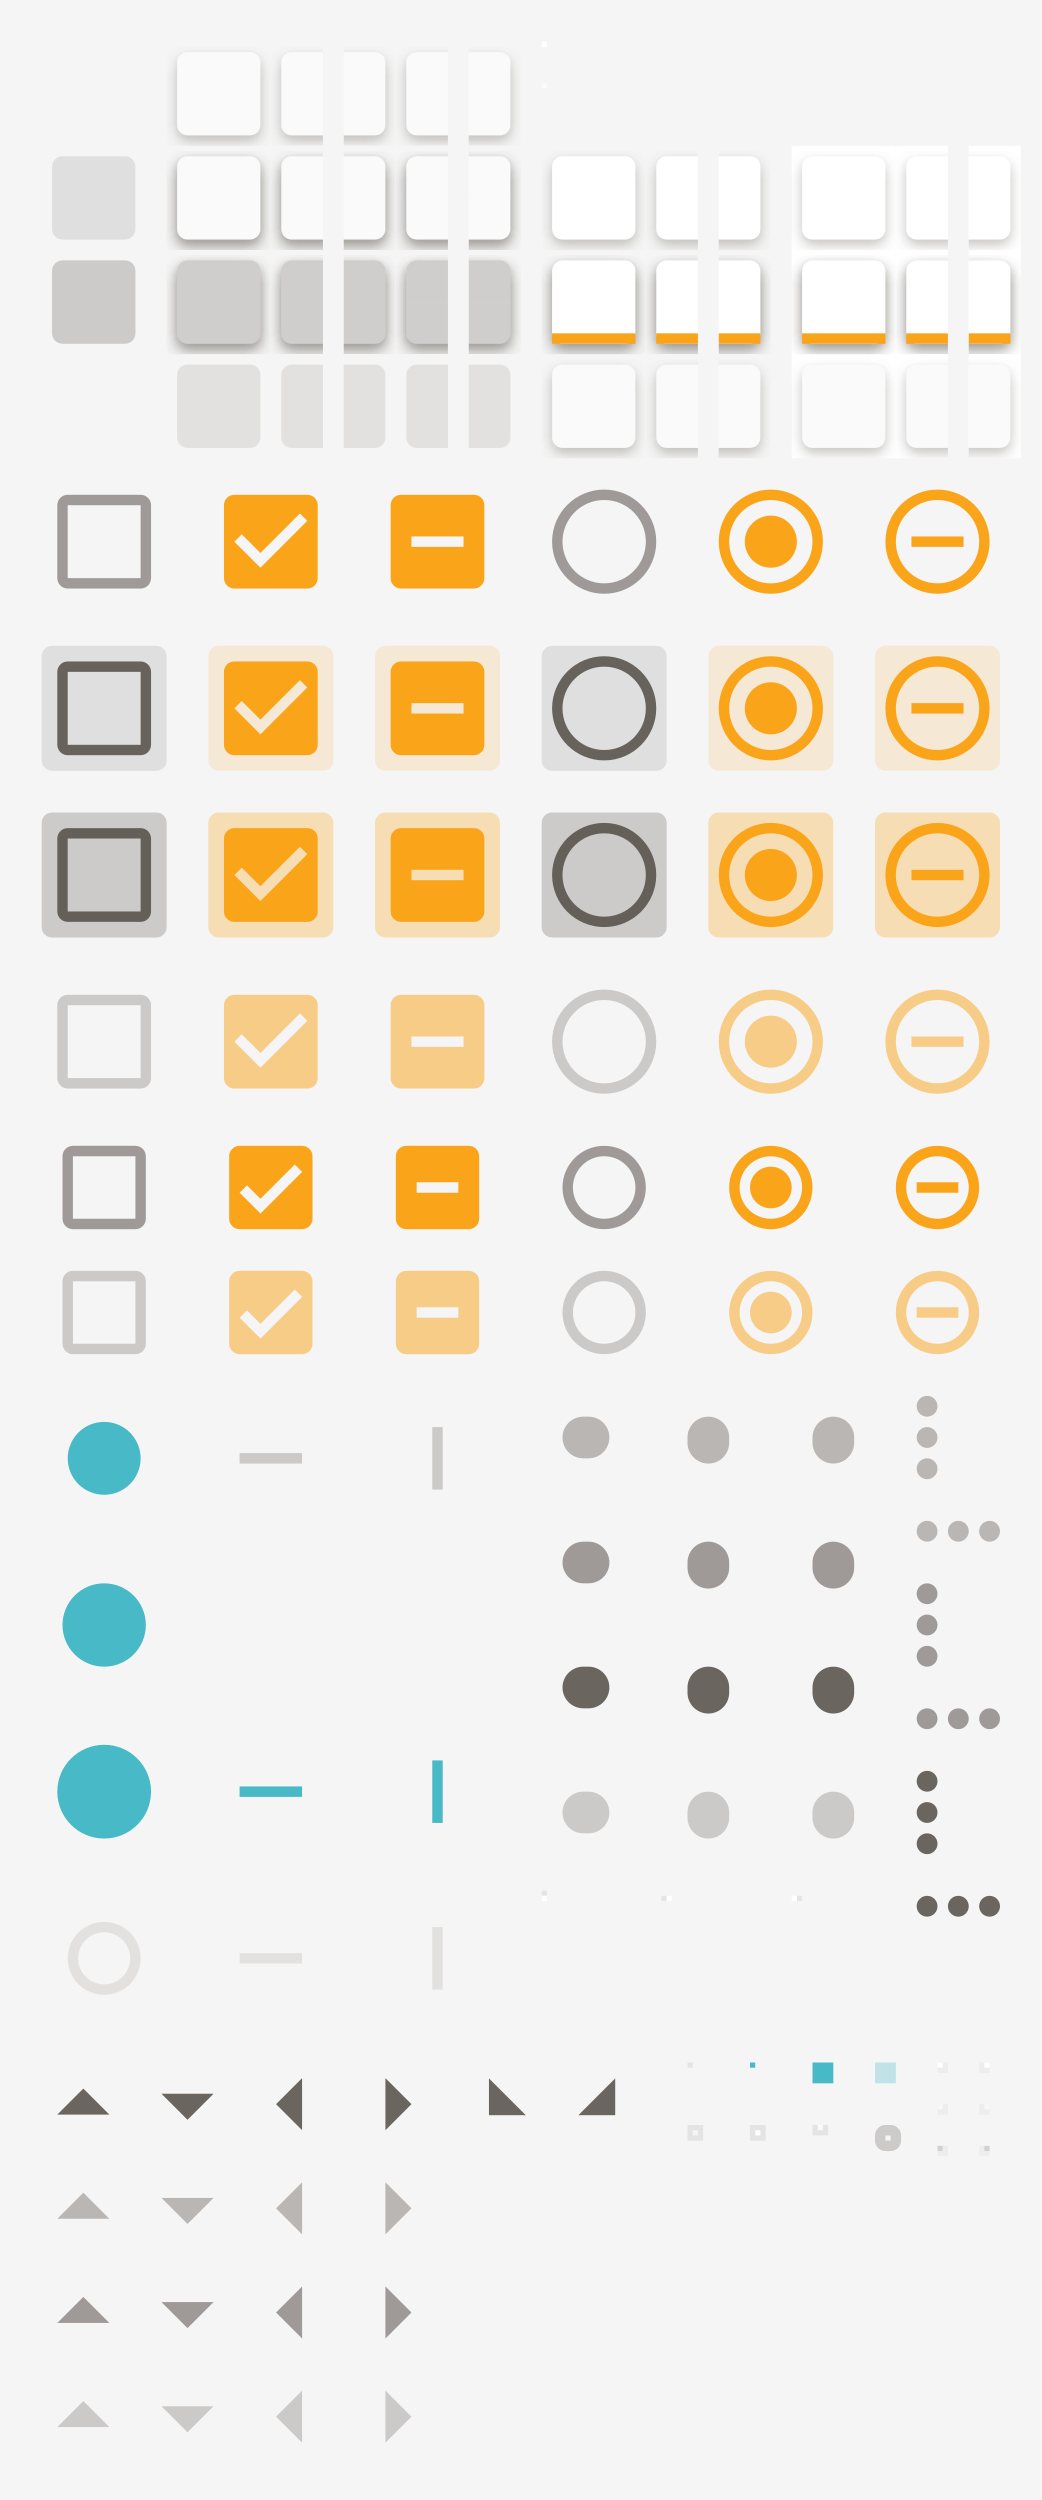
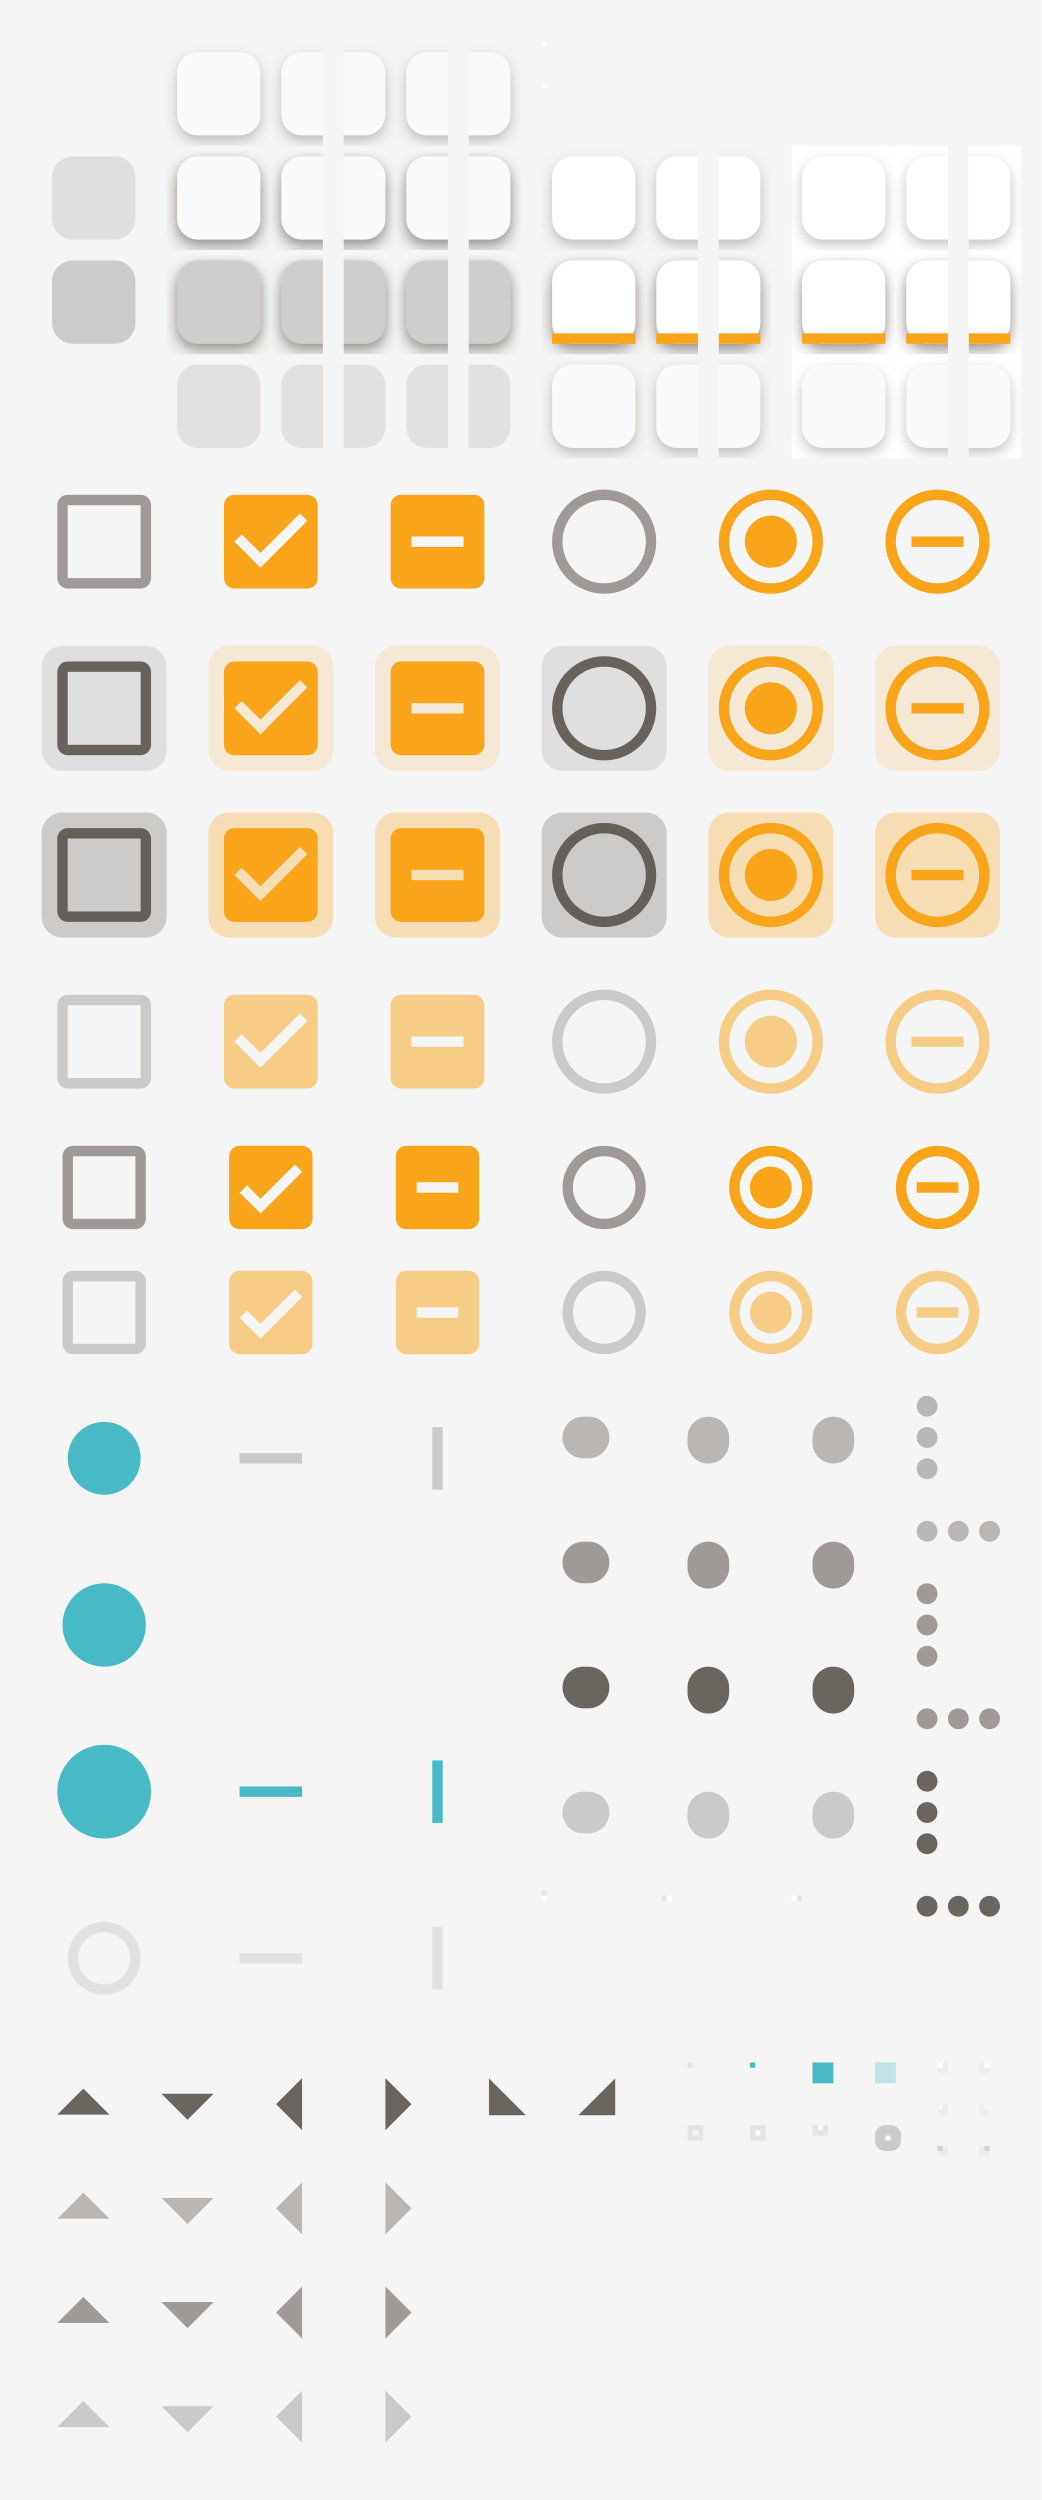
<svg xmlns="http://www.w3.org/2000/svg" xmlns:xlink="http://www.w3.org/1999/xlink" width="200" height="480" viewBox="0 0 200 480" version="1.1" id="svg571">
  <rect width="200" height="480" fill="url(#color-bg)" id="rect6" />
  <defs id="defs418">
    <filter id="1" color-interpolation-filters="sRGB" x="0" y="0" width="1" height="1">
      <feFlood flood-color="#574f4a" flood-opacity="0.12" result="flood" id="feFlood8" />
      <feComposite operator="in" in="flood" in2="SourceGraphic" result="composite1" id="feComposite10" />
      <feGaussianBlur stdDeviation="1.5" in="composite1" result="blur" id="feGaussianBlur12" />
      <feOffset dx="0" dy="1" result="offset" id="feOffset14" />
      <feComposite in="SourceGraphic" in2="offset" result="fbSourceGraphic" id="feComposite16" />
      <feFlood flood-color="#574f4a" flood-opacity="0.24" result="flood" id="feFlood18" />
      <feComposite operator="in" in="flood" in2="fbSourceGraphic" result="composite1" id="feComposite20" />
      <feGaussianBlur stdDeviation="1" in="composite1" result="blur" id="feGaussianBlur22" />
      <feOffset dx="0" dy="1" result="offset" id="feOffset24" />
      <feComposite in="fbSourceGraphic" in2="offset" result="composite2" id="feComposite26" />
    </filter>
    <linearGradient id="color-fg">
      <stop stop-color="#574f4a" stop-opacity="0.87" id="stop29" />
    </linearGradient>
    <linearGradient id="color-fg-insensitive">
      <stop stop-color="#574f4a" stop-opacity="0.38" id="stop32" />
    </linearGradient>
    <linearGradient id="color-fg-secondary">
      <stop stop-color="#574f4a" stop-opacity="0.54" id="stop35" />
    </linearGradient>
    <linearGradient id="color-fg-secondary-insensitive">
      <stop stop-color="#574f4a" stop-opacity="0.26" id="stop38" />
    </linearGradient>
    <linearGradient id="color-trough-insensitive">
      <stop stop-color="#574f4a" stop-opacity="0.12" id="stop41" />
    </linearGradient>
    <linearGradient id="color-primary">
      <stop stop-color="#48b9c7" id="stop44" />
    </linearGradient>
    <linearGradient id="color-accent">
      <stop stop-color="#faa41a" id="stop47" />
    </linearGradient>
    <linearGradient id="color-accent-insensitive">
      <stop stop-color="#faa41a" stop-opacity="0.5" id="stop50" />
    </linearGradient>
    <linearGradient id="color-bg">
      <stop stop-color="#F5F5F5" id="stop53" />
    </linearGradient>
    <linearGradient id="color-bg-lighter">
      <stop stop-color="#FAFAFA" id="stop56" />
    </linearGradient>
    <linearGradient id="color-base">
      <stop stop-color="#FFFFFF" id="stop59" />
    </linearGradient>
    <linearGradient id="color-base-alt">
      <stop stop-color="#FAFAFA" id="stop62" />
    </linearGradient>
    <linearGradient id="color-border">
      <stop stop-color="#574f4a" stop-opacity="0.1" id="stop65" />
    </linearGradient>
    <rect id="1x1" width="1" height="1" />
    <rect id="2x2" width="2" height="2" />
    <rect id="4x4" width="4" height="4" />
    <rect id="16x16" width="16" height="16" opacity="0" />
    <rect id="17x17" width="17" height="17" opacity="0" />
    <rect id="24x24" width="24" height="24" opacity="0" />
    <clipPath id="left">
      <rect width="10" height="20" id="rect74" />
    </clipPath>
    <clipPath id="right">
      <rect width="10" height="20" x="10" id="rect77" />
    </clipPath>
    <clipPath id="left-top">
      <rect width="10" height="10" id="rect80" />
    </clipPath>
    <clipPath id="left-bottom">
      <rect width="10" height="10" y="10" id="rect83" />
    </clipPath>
    <clipPath id="right-top">
      <rect width="10" height="10" x="10" id="rect86" />
    </clipPath>
    <clipPath id="right-bottom">
      <rect width="10" height="10" x="10" y="10" id="rect89" />
    </clipPath>
    <g id="base-box">
      <rect width="20" height="20" opacity="0" id="rect92" />
-       <rect x="2" y="2" width="16" height="16" rx="2" ry="2" id="rect94" />
+       <rect x="2" y="2" width="16" height="16" rx="4" ry="4" id="rect94" />
    </g>
    <use xlink:href="#base-box" id="base-flat-button" fill="url(#color-fg)" opacity="0" />
    <use xlink:href="#base-box" id="base-flat-button-hover" fill="url(#color-fg)" opacity="0.15" />
    <use xlink:href="#base-box" id="base-flat-button-active" fill="url(#color-fg)" opacity="0.3" />
    <use xlink:href="#base-box" id="base-flat-button-insensitive" fill="url(#color-fg)" opacity="0" />
    <use xlink:href="#base-box" id="base-button" fill="url(#color-bg-lighter)" filter="url(#1)" />
    <use xlink:href="#base-button" id="base-button-hover" filter="url(#1)" />
    <g id="base-button-active">
      <use xlink:href="#base-button-hover" id="use103" />
      <use xlink:href="#base-flat-button-active" id="use105" />
    </g>
    <use xlink:href="#base-box" id="base-button-insensitive" fill="url(#color-trough-insensitive)" />
    <use xlink:href="#1x1" id="base-entry-background" fill="url(#color-base)" />
    <use xlink:href="#1x1" id="base-entry-background-insensitive" fill="url(#color-base-alt)" />
    <use xlink:href="#base-box" id="base-entry-box" fill="url(#color-base)" filter="url(#1)" />
    <use xlink:href="#base-entry-box" id="base-entry-box-active" filter="url(#1)" />
    <use xlink:href="#base-box" id="base-entry-box-insensitive" fill="url(#color-base-alt)" filter="url(#1)" />
    <rect id="background-fill" width="20" height="20" />
    <g id="base-entry">
      <use xlink:href="#background-fill" id="use115" />
      <use xlink:href="#base-entry-box" id="use117" />
    </g>
    <g id="base-entry-active">
      <use xlink:href="#background-fill" id="use120" />
      <use xlink:href="#base-entry-box-active" id="use122" />
    </g>
    <g id="base-entry-insensitive">
      <use xlink:href="#background-fill" id="use125" />
      <use xlink:href="#base-entry-box-insensitive" id="use127" />
    </g>
    <use clip-path="url(#left)" xlink:href="#base-button" id="base-combo-rtl-button" />
    <use clip-path="url(#left)" xlink:href="#base-button-hover" id="base-combo-rtl-button-hover" />
    <use clip-path="url(#left)" xlink:href="#base-button-active" id="base-combo-rtl-button-active" />
    <use clip-path="url(#left)" xlink:href="#base-button-insensitive" id="base-combo-rtl-button-insensitive" />
    <use clip-path="url(#right)" xlink:href="#base-button" id="base-combo-ltr-button" />
    <use clip-path="url(#right)" xlink:href="#base-button-hover" id="base-combo-ltr-button-hover" />
    <use clip-path="url(#right)" xlink:href="#base-button-active" id="base-combo-ltr-button-active" />
    <use clip-path="url(#right)" xlink:href="#base-button-insensitive" id="base-combo-ltr-button-insensitive" />
    <use clip-path="url(#left-top)" xlink:href="#base-button" id="base-spin-rtl-up" />
    <use clip-path="url(#left-top)" xlink:href="#base-button-hover" id="base-spin-rtl-up-hover" />
    <use clip-path="url(#left-top)" xlink:href="#base-button-active" id="base-spin-rtl-up-active" />
    <use clip-path="url(#left-top)" xlink:href="#base-button-insensitive" id="base-spin-rtl-up-insensitive" />
    <use clip-path="url(#left-bottom)" xlink:href="#base-button" id="base-spin-rtl-down" />
    <use clip-path="url(#left-bottom)" xlink:href="#base-button-hover" id="base-spin-rtl-down-hover" />
    <use clip-path="url(#left-bottom)" xlink:href="#base-button-active" id="base-spin-rtl-down-active" />
    <use clip-path="url(#left-bottom)" xlink:href="#base-button-insensitive" id="base-spin-rtl-down-insensitive" />
    <use clip-path="url(#right-top)" xlink:href="#base-button" id="base-spin-ltr-up" />
    <use clip-path="url(#right-top)" xlink:href="#base-button-hover" id="base-spin-ltr-up-hover" />
    <use clip-path="url(#right-top)" xlink:href="#base-button-active" id="base-spin-ltr-up-active" />
    <use clip-path="url(#right-top)" xlink:href="#base-button-insensitive" id="base-spin-ltr-up-insensitive" />
    <use clip-path="url(#right-bottom)" xlink:href="#base-button" id="base-spin-ltr-down" />
    <use clip-path="url(#right-bottom)" xlink:href="#base-button-hover" id="base-spin-ltr-down-hover" />
    <use clip-path="url(#right-bottom)" xlink:href="#base-button-active" id="base-spin-ltr-down-active" />
    <use clip-path="url(#right-bottom)" xlink:href="#base-button-insensitive" id="base-spin-ltr-down-insensitive" />
    <use clip-path="url(#left)" xlink:href="#base-entry" id="base-combo-ltr-entry" />
    <use clip-path="url(#left)" xlink:href="#base-entry-active" id="base-combo-ltr-entry-active" />
    <use clip-path="url(#left)" xlink:href="#base-entry-insensitive" id="base-combo-ltr-entry-insensitive" />
    <use clip-path="url(#right)" xlink:href="#base-entry" id="base-combo-rtl-entry" />
    <use clip-path="url(#right)" xlink:href="#base-entry-active" id="base-combo-rtl-entry-active" />
    <use clip-path="url(#right)" xlink:href="#base-entry-insensitive" id="base-combo-rtl-entry-insensitive" />
    <path id="checkbox-unchecked-path" d="M19 5v14H5V5h14m0-2H5c-1.1 0-2 .9-2 2v14c0 1.1.9 2 2 2h14c1.1 0 2-.9 2-2V5c0-1.1-.9-2-2-2z" />
    <path id="checkbox-checked-path" d="M19 3H5c-1.11 0-2 .9-2 2v14c0 1.1.89 2 2 2h14c1.11 0 2-.9 2-2V5c0-1.1-.89-2-2-2zm-9 14l-5-5 1.41-1.41L10 14.17l7.59-7.59L19 8l-9 9z" />
    <path id="checkbox-mixed-path" d="M19 3H5c-1.1 0-2 .9-2 2v14c0 1.1.9 2 2 2h14c1.1 0 2-.9 2-2V5c0-1.1-.9-2-2-2zm-2 10H7v-2h10v2z" />
    <path id="radio-unchecked-path" d="M12 2C6.48 2 2 6.48 2 12s4.48 10 10 10 10-4.48 10-10S17.52 2 12 2zm0 18c-4.42 0-8-3.58-8-8s3.58-8 8-8 8 3.58 8 8-3.58 8-8 8z" />
    <path id="radio-checked-path" d="M12 7c-2.76 0-5 2.24-5 5s2.24 5 5 5 5-2.24 5-5-2.24-5-5-5zm0-5C6.48 2 2 6.48 2 12s4.48 10 10 10 10-4.48 10-10S17.52 2 12 2zm0 18c-4.42 0-8-3.58-8-8s3.58-8 8-8 8 3.58 8 8-3.58 8-8 8z" />
    <path id="radio-mixed-path" d="m12 2c-5.52 0-10 4.48-10 10s4.48 10 10 10 10-4.48 10-10-4.48-10-10-10zm0 2c4.42 0 8 3.58 8 8s-3.58 8-8 8-8-3.58-8-8 3.58-8 8-8zm-5 7v2h10v-2h-10z" />
    <path id="menu-checkbox-unchecked-path" d="m2 0a2 2 0 0 0 -2 2v12a2 2 0 0 0 2 2h12a2 2 0 0 0 2 -2v-12a2 2 0 0 0 -2 -2h-12zm0 2h12v12h-12v-12z" />
    <path id="menu-checkbox-checked-path" d="m2 0a2 2 0 0 0 -2 2v12a2 2 0 0 0 2 2h12a2 2 0 0 0 2 -2v-12a2 2 0 0 0 -2 -2h-12zm10.6 3.59l1.41 1.41-8 8-4-4 1.41-1.41 2.59 2.59 6.59-6.59z" />
    <path id="menu-checkbox-mixed-path" d="m2 0a2 2 0 0 0 -2 2v12a2 2 0 0 0 2 2h12a2 2 0 0 0 2 -2v-12a2 2 0 0 0 -2 -2h-12zm2 7h8v2h-8v-2z" />
    <path id="menu-radio-unchecked-path" d="m8 0a8 8 0 0 0 -8 8 8 8 0 0 0 8 8 8 8 0 0 0 8 -8 8 8 0 0 0 -8 -8zm0 2a6 6 0 0 1 6 6 6 6 0 0 1 -6 6 6 6 0 0 1 -6 -6 6 6 0 0 1 6 -6z" />
    <path id="menu-radio-checked-path" d="m8 0a8 8 0 0 0 -8 8 8 8 0 0 0 8 8 8 8 0 0 0 8 -8 8 8 0 0 0 -8 -8zm0 2a6 6 0 0 1 6 6 6 6 0 0 1 -6 6 6 6 0 0 1 -6 -6 6 6 0 0 1 6 -6zm0 2a4 4 0 0 0 -4 4 4 4 0 0 0 4 4 4 4 0 0 0 4 -4 4 4 0 0 0 -4 -4z" />
    <path id="menu-radio-mixed-path" d="m8 0a8 8 0 0 0 -8 8 8 8 0 0 0 8 8 8 8 0 0 0 8 -8 8 8 0 0 0 -8 -8zm0 2a6 6 0 0 1 6 6 6 6 0 0 1 -6 6 6 6 0 0 1 -6 -6 6 6 0 0 1 6 -6zm-4 5v2h8v-2h-8z" />
-     <rect id="button-fill" width="24" height="24" rx="2" ry="2" />
+     <rect id="button-fill" width="24" height="24" rx="4" ry="4" />
    <g id="base-checkbox-unchecked">
      <use xlink:href="#button-fill" opacity="0" id="use173" />
      <use xlink:href="#checkbox-unchecked-path" id="use175" />
    </g>
    <g id="base-checkbox-unchecked-hover">
      <use xlink:href="#button-fill" opacity="0.15" id="use178" />
      <use xlink:href="#checkbox-unchecked-path" id="use180" />
    </g>
    <g id="base-checkbox-unchecked-active">
      <use xlink:href="#button-fill" opacity="0.3" id="use183" />
      <use xlink:href="#checkbox-unchecked-path" id="use185" />
    </g>
    <g id="base-checkbox-checked">
      <use xlink:href="#button-fill" opacity="0" id="use188" />
      <use xlink:href="#checkbox-checked-path" id="use190" />
    </g>
    <g id="base-checkbox-checked-hover">
      <use xlink:href="#button-fill" opacity="0.15" id="use193" />
      <use xlink:href="#checkbox-checked-path" id="use195" />
    </g>
    <g id="base-checkbox-checked-active">
      <use xlink:href="#button-fill" opacity="0.3" id="use198" />
      <use xlink:href="#checkbox-checked-path" id="use200" />
    </g>
    <g id="base-checkbox-mixed">
      <use xlink:href="#button-fill" opacity="0" id="use203" />
      <use xlink:href="#checkbox-mixed-path" id="use205" />
    </g>
    <g id="base-checkbox-mixed-hover">
      <use xlink:href="#button-fill" opacity="0.15" id="use208" />
      <use xlink:href="#checkbox-mixed-path" id="use210" />
    </g>
    <g id="base-checkbox-mixed-active">
      <use xlink:href="#button-fill" opacity="0.3" id="use213" />
      <use xlink:href="#checkbox-mixed-path" id="use215" />
    </g>
    <g id="base-radio-unchecked">
      <use xlink:href="#button-fill" opacity="0" id="use218" />
      <use xlink:href="#radio-unchecked-path" id="use220" />
    </g>
    <g id="base-radio-unchecked-hover">
      <use xlink:href="#button-fill" opacity="0.15" id="use223" />
      <use xlink:href="#radio-unchecked-path" id="use225" />
    </g>
    <g id="base-radio-unchecked-active">
      <use xlink:href="#button-fill" opacity="0.3" id="use228" />
      <use xlink:href="#radio-unchecked-path" id="use230" />
    </g>
    <g id="base-radio-checked">
      <use xlink:href="#button-fill" opacity="0" id="use233" />
      <use xlink:href="#radio-checked-path" id="use235" />
    </g>
    <g id="base-radio-checked-hover">
      <use xlink:href="#button-fill" opacity="0.15" id="use238" />
      <use xlink:href="#radio-checked-path" id="use240" />
    </g>
    <g id="base-radio-checked-active">
      <use xlink:href="#button-fill" opacity="0.3" id="use243" />
      <use xlink:href="#radio-checked-path" id="use245" />
    </g>
    <g id="base-radio-mixed">
      <use xlink:href="#button-fill" opacity="0" id="use248" />
      <use xlink:href="#radio-mixed-path" id="use250" />
    </g>
    <g id="base-radio-mixed-hover">
      <use xlink:href="#button-fill" opacity="0.15" id="use253" />
      <use xlink:href="#radio-mixed-path" id="use255" />
    </g>
    <g id="base-radio-mixed-active">
      <use xlink:href="#button-fill" opacity="0.3" id="use258" />
      <use xlink:href="#radio-mixed-path" id="use260" />
    </g>
    <g id="base-menu-checkbox-unchecked">
      <use xlink:href="#16x16" id="use263" />
      <use xlink:href="#menu-checkbox-unchecked-path" id="use265" />
    </g>
    <g id="base-menu-checkbox-checked">
      <use xlink:href="#16x16" id="use268" />
      <use xlink:href="#menu-checkbox-checked-path" id="use270" />
    </g>
    <g id="base-menu-checkbox-mixed">
      <use xlink:href="#16x16" id="use273" />
      <use xlink:href="#menu-checkbox-mixed-path" id="use275" />
    </g>
    <g id="base-menu-radio-unchecked">
      <use xlink:href="#16x16" id="use278" />
      <use xlink:href="#menu-radio-unchecked-path" id="use280" />
    </g>
    <g id="base-menu-radio-checked">
      <use xlink:href="#16x16" id="use283" />
      <use xlink:href="#menu-radio-checked-path" id="use285" />
    </g>
    <g id="base-menu-radio-mixed">
      <use xlink:href="#16x16" id="use288" />
      <use xlink:href="#menu-radio-mixed-path" id="use290" />
    </g>
    <g id="base-scale-slider">
      <use xlink:href="#24x24" id="use293" />
      <circle cx="12" cy="12" r="7" fill="url(#color-primary)" id="circle295" />
    </g>
    <g id="base-scale-slider-hover">
      <use xlink:href="#24x24" id="use298" />
      <circle cx="12" cy="12" r="8" fill="url(#color-primary)" id="circle300" />
    </g>
    <g id="base-scale-slider-active">
      <use xlink:href="#24x24" id="use303" />
      <circle cx="12" cy="12" r="9" fill="url(#color-primary)" id="circle305" />
    </g>
    <g id="base-scale-slider-insensitive">
      <use xlink:href="#24x24" id="use308" />
      <circle cx="12" cy="12" r="7" fill="url(#color-bg)" id="circle310" />
      <circle cx="12" cy="12" r="6" fill="none" stroke="url(#color-trough-insensitive)" stroke-width="2" id="circle312" />
    </g>
    <g id="base-scale-horz-trough">
      <use xlink:href="#24x24" id="use315" />
      <rect width="12" height="2" x="6" y="11" id="rect317" />
    </g>
    <g id="base-scale-vert-trough">
      <use xlink:href="#24x24" id="use320" />
      <rect width="2" height="12" x="11" y="6" id="rect322" />
    </g>
    <g id="base-scrollbar-horz-slider">
      <use xlink:href="#17x17" y="-1" id="use325" />
      <rect width="9" height="8" x="4" y="4" ry="4" id="rect327" />
    </g>
    <g id="base-scrollbar-horz-trough">
      <use xlink:href="#base-border" y="-1" id="use330" />
      <use xlink:href="#base-entry-background" id="use332" />
    </g>
    <use xlink:href="#base-scrollbar-horz-slider" id="base-scrollbar-vert-ltr-slider" transform="rotate(-90 8.5 8.5)" />
    <use xlink:href="#base-scrollbar-horz-trough" id="base-scrollbar-vert-ltr-trough" transform="rotate(-90 0.5 0.5)" />
    <use xlink:href="#base-scrollbar-horz-slider" id="base-scrollbar-vert-rtl-slider" transform="rotate(90 8 8)" />
    <use xlink:href="#base-scrollbar-horz-trough" id="base-scrollbar-vert-rtl-trough" transform="rotate(90 0.5 0.5)" />
    <g id="base-handle-horz">
      <circle cx="2" cy="2" r="2" id="circle339" />
      <circle cx="8" cy="2" r="2" id="circle341" />
      <circle cx="14" cy="2" r="2" id="circle343" />
    </g>
    <use xlink:href="#base-handle-horz" id="base-handle-vert" transform="rotate(90 2 2)" />
    <path id="pan-path" d="M 13,6 8,11 3,6 Z" />
    <g id="base-pan-down">
      <use xlink:href="#16x16" id="use348" />
      <use xlink:href="#pan-path" id="use350" />
    </g>
    <g id="base-pan-up">
      <use xlink:href="#16x16" id="use353" />
      <use xlink:href="#pan-path" transform="rotate(180 8 8)" id="use355" />
    </g>
    <g id="base-pan-left">
      <use xlink:href="#16x16" id="use358" />
      <use xlink:href="#pan-path" transform="rotate(90 8 8)" id="use360" />
    </g>
    <g id="base-pan-right">
      <use xlink:href="#16x16" id="use363" />
      <use xlink:href="#pan-path" transform="rotate(-90 8 8)" id="use365" />
    </g>
    <g id="base-pan-left-semi">
      <use xlink:href="#16x16" id="use368" />
      <use xlink:href="#pan-path" transform="rotate(45 8 8)" id="use370" />
    </g>
    <g id="base-pan-right-semi">
      <use xlink:href="#16x16" id="use373" />
      <use xlink:href="#pan-path" transform="rotate(-45 8 8)" id="use375" />
    </g>
    <use xlink:href="#1x1" id="base-border" fill="url(#color-border)" />
    <use xlink:href="#1x1" id="base-tab" fill="url(#color-primary)" />
    <use xlink:href="#4x4" id="base-progressbar-progress" fill="url(#color-primary)" />
    <g id="base-progressbar-trough">
      <use xlink:href="#4x4" fill="url(#color-bg)" id="use381" />
      <use xlink:href="#base-progressbar-progress" opacity="0.3" id="use383" />
    </g>
    <rect id="base-frame" x="0.5" y="0.5" width="2" height="2" fill="none" stroke="url(#color-border)" stroke-width="1" />
    <g id="base-frame-notebook">
      <rect width="3" height="3" fill="url(#color-border)" id="rect387" />
      <use xlink:href="#1x1" x="1" y="1" fill="url(#color-base)" id="use389" />
    </g>
    <g id="base-frame-inline">
      <rect width="3" height="2" fill="url(#color-border)" id="rect392" />
      <use xlink:href="#1x1" x="1" fill="url(#color-base-alt)" id="use394" />
    </g>
    <rect id="base-focus" x="1" y="1" width="3" height="3" rx="1" ry="1" fill="none" stroke="url(#color-fg)" stroke-width="2" opacity="0.3" />
    <g id="base-treeview-ltr-button">
      <use xlink:href="#2x2" fill="url(#color-base)" id="use398" />
      <use xlink:href="#2x2" fill="url(#color-border)" id="use400" />
      <use xlink:href="#1x1" fill="url(#color-base)" id="use402" />
    </g>
    <g id="base-treeview-ltr-button-hover">
      <use xlink:href="#base-treeview-ltr-button" id="use405" />
      <use xlink:href="#1x1" fill="url(#color-fg)" opacity="0.05" id="use407" />
    </g>
    <g id="base-treeview-ltr-button-active">
      <use xlink:href="#base-treeview-ltr-button" id="use410" />
      <use xlink:href="#1x1" fill="url(#color-fg)" opacity="0.3" id="use412" />
    </g>
    <use xlink:href="#base-treeview-ltr-button" id="base-treeview-rtl-button" transform="scale(-1 1)" />
    <use xlink:href="#base-treeview-ltr-button-hover" id="base-treeview-rtl-button-hover" transform="scale(-1 1)" />
    <use xlink:href="#base-treeview-ltr-button-active" id="base-treeview-rtl-button-active" transform="scale(-1 1)" />
  </defs>
  <use x="8" y="8" xlink:href="#base-flat-button" id="flat-button" />
  <use x="8" y="28" xlink:href="#base-flat-button-hover" id="flat-button-hover" />
  <use x="8" y="48" xlink:href="#base-flat-button-active" id="flat-button-active" />
  <use x="8" y="68" xlink:href="#base-flat-button-insensitive" id="flat-button-insensitive" />
  <use x="32" y="8" xlink:href="#base-button" id="button" />
  <use x="32" y="28" xlink:href="#base-button-hover" id="button-hover" />
  <use x="32" y="48" xlink:href="#base-button-active" id="button-active" />
  <use x="32" y="68" xlink:href="#base-button-insensitive" id="button-insensitive" />
  <use x="52" y="8" xlink:href="#base-combo-rtl-button" id="combo-rtl-button" />
  <use x="52" y="28" xlink:href="#base-combo-rtl-button-hover" id="combo-rtl-button-hover" />
  <use x="52" y="48" xlink:href="#base-combo-rtl-button-active" id="combo-rtl-button-active" />
  <use x="52" y="68" xlink:href="#base-combo-rtl-button-insensitive" id="combo-rtl-button-insensitive" />
  <use x="56" y="8" xlink:href="#base-combo-ltr-button" id="combo-ltr-button" />
  <use x="56" y="28" xlink:href="#base-combo-ltr-button-hover" id="combo-ltr-button-hover" />
  <use x="56" y="48" xlink:href="#base-combo-ltr-button-active" id="combo-ltr-button-active" />
  <use x="56" y="68" xlink:href="#base-combo-ltr-button-insensitive" id="combo-ltr-button-insensitive" />
  <use x="76" y="8" xlink:href="#base-spin-rtl-up" id="spin-rtl-up" />
  <use x="76" y="28" xlink:href="#base-spin-rtl-up-hover" id="spin-rtl-up-hover" />
  <use x="76" y="48" xlink:href="#base-spin-rtl-up-active" id="spin-rtl-up-active" />
  <use x="76" y="68" xlink:href="#base-spin-rtl-up-insensitive" id="spin-rtl-up-insensitive" />
  <use x="76" y="8" xlink:href="#base-spin-rtl-down" id="spin-rtl-down" />
  <use x="76" y="28" xlink:href="#base-spin-rtl-down-hover" id="spin-rtl-down-hover" />
  <use x="76" y="48" xlink:href="#base-spin-rtl-down-active" id="spin-rtl-down-active" />
  <use x="76" y="68" xlink:href="#base-spin-rtl-down-insensitive" id="spin-rtl-down-insensitive" />
  <use x="80" y="8" xlink:href="#base-spin-ltr-up" id="spin-ltr-up" />
  <use x="80" y="28" xlink:href="#base-spin-ltr-up-hover" id="spin-ltr-up-hover" />
  <use x="80" y="48" xlink:href="#base-spin-ltr-up-active" id="spin-ltr-up-active" />
  <use x="80" y="68" xlink:href="#base-spin-ltr-up-insensitive" id="spin-ltr-up-insensitive" />
  <use x="80" y="8" xlink:href="#base-spin-ltr-down" id="spin-ltr-down" />
  <use x="80" y="28" xlink:href="#base-spin-ltr-down-hover" id="spin-ltr-down-hover" />
  <use x="80" y="48" xlink:href="#base-spin-ltr-down-active" id="spin-ltr-down-active" />
  <use x="80" y="68" xlink:href="#base-spin-ltr-down-insensitive" id="spin-ltr-down-insensitive" />
  <use x="104" y="8" xlink:href="#base-entry-background" id="entry-background" />
  <use x="104" y="16" xlink:href="#base-entry-background-insensitive" id="entry-background-insensitive" />
  <use x="104" y="28" xlink:href="#base-entry" fill="url(#color-bg)" id="entry" />
  <use x="104" y="68" xlink:href="#base-entry-insensitive" fill="url(#color-bg)" id="entry-insensitive" />
  <use x="124" y="28" xlink:href="#base-combo-ltr-entry" fill="url(#color-bg)" id="combo-ltr-entry" />
  <use x="124" y="68" xlink:href="#base-combo-ltr-entry-insensitive" fill="url(#color-bg)" id="combo-ltr-entry-insensitive" />
  <use x="128" y="28" xlink:href="#base-combo-rtl-entry" fill="url(#color-bg)" id="combo-rtl-entry" />
  <use x="128" y="68" xlink:href="#base-combo-rtl-entry-insensitive" fill="url(#color-bg)" id="combo-rtl-entry-insensitive" />
  <use x="152" y="28" xlink:href="#base-entry" fill="url(#color-base)" id="notebook-entry" />
  <use x="152" y="68" xlink:href="#base-entry-insensitive" fill="url(#color-base)" id="notebook-entry-insensitive" />
  <use x="172" y="28" xlink:href="#base-combo-ltr-entry" fill="url(#color-base)" id="notebook-combo-ltr-entry" />
  <use x="172" y="68" xlink:href="#base-combo-ltr-entry-insensitive" fill="url(#color-base)" id="notebook-combo-ltr-entry-insensitive" />
  <use x="176" y="28" xlink:href="#base-combo-rtl-entry" fill="url(#color-base)" id="notebook-combo-rtl-entry" />
  <use x="176" y="68" xlink:href="#base-combo-rtl-entry-insensitive" fill="url(#color-base)" id="notebook-combo-rtl-entry-insensitive" />
  <use x="8" y="92" xlink:href="#base-checkbox-unchecked" fill="url(#color-fg-secondary)" id="checkbox-unchecked" />
  <use x="8" y="124" xlink:href="#base-checkbox-unchecked-hover" fill="url(#color-fg)" id="checkbox-unchecked-hover" />
  <use x="8" y="156" xlink:href="#base-checkbox-unchecked-active" fill="url(#color-fg)" id="checkbox-unchecked-active" />
  <use x="8" y="188" xlink:href="#base-checkbox-unchecked" fill="url(#color-fg-secondary-insensitive)" id="checkbox-unchecked-insensitive" />
  <use x="40" y="92" xlink:href="#base-checkbox-checked" fill="url(#color-accent)" id="checkbox-checked" />
  <use x="40" y="124" xlink:href="#base-checkbox-checked-hover" fill="url(#color-accent)" id="checkbox-checked-hover" />
  <use x="40" y="156" xlink:href="#base-checkbox-checked-active" fill="url(#color-accent)" id="checkbox-checked-active" />
  <use x="40" y="188" xlink:href="#base-checkbox-checked" fill="url(#color-accent-insensitive)" id="checkbox-checked-insensitive" />
  <use x="72" y="92" xlink:href="#base-checkbox-mixed" fill="url(#color-accent)" id="checkbox-mixed" />
  <use x="72" y="124" xlink:href="#base-checkbox-mixed-hover" fill="url(#color-accent)" id="checkbox-mixed-hover" />
  <use x="72" y="156" xlink:href="#base-checkbox-mixed-active" fill="url(#color-accent)" id="checkbox-mixed-active" />
  <use x="72" y="188" xlink:href="#base-checkbox-mixed" fill="url(#color-accent-insensitive)" id="checkbox-mixed-insensitive" />
  <use x="104" y="92" xlink:href="#base-radio-unchecked" fill="url(#color-fg-secondary)" id="radio-unchecked" />
  <use x="104" y="124" xlink:href="#base-radio-unchecked-hover" fill="url(#color-fg)" id="radio-unchecked-hover" />
  <use x="104" y="156" xlink:href="#base-radio-unchecked-active" fill="url(#color-fg)" id="radio-unchecked-active" />
  <use x="104" y="188" xlink:href="#base-radio-unchecked" fill="url(#color-fg-secondary-insensitive)" id="radio-unchecked-insensitive" />
  <use x="136" y="92" xlink:href="#base-radio-checked" fill="url(#color-accent)" id="radio-checked" />
  <use x="136" y="124" xlink:href="#base-radio-checked-hover" fill="url(#color-accent)" id="radio-checked-hover" />
  <use x="136" y="156" xlink:href="#base-radio-checked-active" fill="url(#color-accent)" id="radio-checked-active" />
  <use x="136" y="188" xlink:href="#base-radio-checked" fill="url(#color-accent-insensitive)" id="radio-checked-insensitive" />
  <use x="168" y="92" xlink:href="#base-radio-mixed" fill="url(#color-accent)" id="radio-mixed" />
  <use x="168" y="124" xlink:href="#base-radio-mixed-hover" fill="url(#color-accent)" id="radio-mixed-hover" />
  <use x="168" y="156" xlink:href="#base-radio-mixed-active" fill="url(#color-accent)" id="radio-mixed-active" />
  <use x="168" y="188" xlink:href="#base-radio-mixed" fill="url(#color-accent-insensitive)" id="radio-mixed-insensitive" />
  <use x="12" y="220" xlink:href="#base-menu-checkbox-unchecked" fill="url(#color-fg-secondary)" id="menu-checkbox-unchecked" />
  <use x="12" y="244" xlink:href="#base-menu-checkbox-unchecked" fill="url(#color-fg-secondary-insensitive)" id="menu-checkbox-unchecked-insensitive" />
  <use x="44" y="220" xlink:href="#base-menu-checkbox-checked" fill="url(#color-accent)" id="menu-checkbox-checked" />
  <use x="44" y="244" xlink:href="#base-menu-checkbox-checked" fill="url(#color-accent-insensitive)" id="menu-checkbox-checked-insensitive" />
  <use x="76" y="220" xlink:href="#base-menu-checkbox-mixed" fill="url(#color-accent)" id="menu-checkbox-mixed" />
  <use x="76" y="244" xlink:href="#base-menu-checkbox-mixed" fill="url(#color-accent-insensitive)" id="menu-checkbox-mixed-insensitive" />
  <use x="108" y="220" xlink:href="#base-menu-radio-unchecked" fill="url(#color-fg-secondary)" id="menu-radio-unchecked" />
  <use x="108" y="244" xlink:href="#base-menu-radio-unchecked" fill="url(#color-fg-secondary-insensitive)" id="menu-radio-unchecked-insensitive" />
  <use x="140" y="220" xlink:href="#base-menu-radio-checked" fill="url(#color-accent)" id="menu-radio-checked" />
  <use x="140" y="244" xlink:href="#base-menu-radio-checked" fill="url(#color-accent-insensitive)" id="menu-radio-checked-insensitive" />
  <use x="172" y="220" xlink:href="#base-menu-radio-mixed" fill="url(#color-accent)" id="menu-radio-mixed" />
  <use x="172" y="244" xlink:href="#base-menu-radio-mixed" fill="url(#color-accent-insensitive)" id="menu-radio-mixed-insensitive" />
  <use x="8" y="268" xlink:href="#base-scale-slider" id="scale-slider" />
  <use x="8" y="300" xlink:href="#base-scale-slider-hover" id="scale-slider-hover" />
  <use x="8" y="332" xlink:href="#base-scale-slider-active" id="scale-slider-active" style="fill:#faa41a;fill-opacity:1" />
  <use x="8" y="364" xlink:href="#base-scale-slider-insensitive" id="scale-slider-insensitive" />
  <use x="40" y="268" xlink:href="#base-scale-horz-trough" fill="url(#color-fg-secondary-insensitive)" id="scale-horz-trough" />
  <use x="40" y="332" xlink:href="#base-scale-horz-trough" fill="url(#color-primary)" id="scale-horz-trough-active" />
  <use x="40" y="364" xlink:href="#base-scale-horz-trough" fill="url(#color-trough-insensitive)" id="scale-horz-trough-insensitive" />
  <use x="72" y="268" xlink:href="#base-scale-vert-trough" fill="url(#color-fg-secondary-insensitive)" id="scale-vert-trough" />
  <use x="72" y="332" xlink:href="#base-scale-vert-trough" fill="url(#color-primary)" id="scale-vert-trough-active" />
  <use x="72" y="364" xlink:href="#base-scale-vert-trough" fill="url(#color-trough-insensitive)" id="scale-vert-trough-insensitive" />
  <use x="104" y="268" xlink:href="#base-scrollbar-horz-slider" fill="url(#color-fg-insensitive)" id="scrollbar-horz-slider" />
  <use x="104" y="292" xlink:href="#base-scrollbar-horz-slider" fill="url(#color-fg-secondary)" id="scrollbar-horz-slider-hover" />
  <use x="104" y="316" xlink:href="#base-scrollbar-horz-slider" fill="url(#color-fg)" id="scrollbar-horz-slider-active" />
  <use x="104" y="340" xlink:href="#base-scrollbar-horz-slider" fill="url(#color-fg-secondary-insensitive)" id="scrollbar-horz-slider-insensitive" />
  <use x="104" y="364" xlink:href="#base-scrollbar-horz-trough" id="scrollbar-horz-trough" />
  <use x="128" y="268" xlink:href="#base-scrollbar-vert-ltr-slider" fill="url(#color-fg-insensitive)" id="scrollbar-vert-ltr-slider" />
  <use x="128" y="292" xlink:href="#base-scrollbar-vert-ltr-slider" fill="url(#color-fg-secondary)" id="scrollbar-vert-ltr-slider-hover" />
  <use x="128" y="316" xlink:href="#base-scrollbar-vert-ltr-slider" fill="url(#color-fg)" id="scrollbar-vert-ltr-slider-active" />
  <use x="128" y="340" xlink:href="#base-scrollbar-vert-ltr-slider" fill="url(#color-fg-secondary-insensitive)" id="scrollbar-vert-ltr-slider-insensitive" />
  <use x="128" y="364" xlink:href="#base-scrollbar-vert-ltr-trough" id="scrollbar-vert-ltr-trough" />
  <use x="152" y="268" xlink:href="#base-scrollbar-vert-rtl-slider" fill="url(#color-fg-insensitive)" id="scrollbar-vert-rtl-slider" />
  <use x="152" y="292" xlink:href="#base-scrollbar-vert-rtl-slider" fill="url(#color-fg-secondary)" id="scrollbar-vert-rtl-slider-hover" />
  <use x="152" y="316" xlink:href="#base-scrollbar-vert-rtl-slider" fill="url(#color-fg)" id="scrollbar-vert-rtl-slider-active" />
  <use x="152" y="340" xlink:href="#base-scrollbar-vert-rtl-slider" fill="url(#color-fg-secondary-insensitive)" id="scrollbar-vert-rtl-slider-insensitive" />
  <use x="152" y="364" xlink:href="#base-scrollbar-vert-rtl-trough" id="scrollbar-vert-rtl-trough" />
  <use x="176" y="292" xlink:href="#base-handle-horz" fill="url(#color-fg-insensitive)" id="handle-horz" />
  <use x="176" y="328" xlink:href="#base-handle-horz" fill="url(#color-fg-secondary)" id="handle-horz-hover" />
  <use x="176" y="364" xlink:href="#base-handle-horz" fill="url(#color-fg)" id="handle-horz-active" />
  <use x="176" y="268" xlink:href="#base-handle-vert" fill="url(#color-fg-insensitive)" id="handle-vert" />
  <use x="176" y="304" xlink:href="#base-handle-vert" fill="url(#color-fg-secondary)" id="handle-vert-hover" />
  <use x="176" y="340" xlink:href="#base-handle-vert" fill="url(#color-fg)" id="handle-vert-active" />
  <use x="8" y="396" xlink:href="#base-pan-up" fill="url(#color-fg)" id="pan-up" />
  <use x="8" y="416" xlink:href="#base-pan-up" fill="url(#color-fg-insensitive)" id="pan-up-insensitive" />
  <use x="8" y="436" xlink:href="#base-pan-up" fill="url(#color-fg-secondary)" id="pan-up-alt" />
  <use x="8" y="456" xlink:href="#base-pan-up" fill="url(#color-fg-secondary-insensitive)" id="pan-up-alt-insensitive" />
  <use x="28" y="396" xlink:href="#base-pan-down" fill="url(#color-fg)" id="pan-down" />
  <use x="28" y="416" xlink:href="#base-pan-down" fill="url(#color-fg-insensitive)" id="pan-down-insensitive" />
  <use x="28" y="436" xlink:href="#base-pan-down" fill="url(#color-fg-secondary)" id="pan-down-alt" />
  <use x="28" y="456" xlink:href="#base-pan-down" fill="url(#color-fg-secondary-insensitive)" id="pan-down-alt-insensitive" />
  <use x="48" y="396" xlink:href="#base-pan-left" fill="url(#color-fg)" id="pan-left" />
  <use x="48" y="416" xlink:href="#base-pan-left" fill="url(#color-fg-insensitive)" id="pan-left-insensitive" />
  <use x="48" y="436" xlink:href="#base-pan-left" fill="url(#color-fg-secondary)" id="pan-left-alt" />
  <use x="48" y="456" xlink:href="#base-pan-left" fill="url(#color-fg-secondary-insensitive)" id="pan-left-alt-insensitive" />
  <use x="68" y="396" xlink:href="#base-pan-right" fill="url(#color-fg)" id="pan-right" />
  <use x="68" y="416" xlink:href="#base-pan-right" fill="url(#color-fg-insensitive)" id="pan-right-insensitive" />
  <use x="68" y="436" xlink:href="#base-pan-right" fill="url(#color-fg-secondary)" id="pan-right-alt" />
  <use x="68" y="456" xlink:href="#base-pan-right" fill="url(#color-fg-secondary-insensitive)" id="pan-right-alt-insensitive" />
  <use x="88" y="396" xlink:href="#base-pan-left-semi" fill="url(#color-fg)" id="pan-left-semi" />
  <use x="108" y="396" xlink:href="#base-pan-right-semi" fill="url(#color-fg)" id="pan-right-semi" />
  <use x="132" y="396" xlink:href="#base-border" id="border" />
  <use x="144" y="396" xlink:href="#base-tab" id="tab" />
  <use x="156" y="396" xlink:href="#base-progressbar-progress" id="progressbar-progress" />
  <use x="168" y="396" xlink:href="#base-progressbar-trough" id="progressbar-trough" />
  <use x="132" y="408" xlink:href="#base-frame" id="frame" />
  <use x="144" y="408" xlink:href="#base-frame-notebook" id="frame-notebook" />
  <use x="156" y="408" xlink:href="#base-frame-inline" id="frame-inline" />
  <use x="168" y="408" xlink:href="#base-focus" id="focus" />
  <use x="180" y="396" xlink:href="#base-treeview-ltr-button" id="treeview-ltr-button" />
  <use x="180" y="404" xlink:href="#base-treeview-ltr-button-hover" id="treeview-ltr-button-hover" />
  <use x="180" y="412" xlink:href="#base-treeview-ltr-button-active" id="treeview-ltr-button-active" />
  <use x="190" y="396" xlink:href="#base-treeview-rtl-button" id="treeview-rtl-button" />
  <use x="190" y="404" xlink:href="#base-treeview-rtl-button-hover" id="treeview-rtl-button-hover" />
  <use x="190" y="412" xlink:href="#base-treeview-rtl-button-active" id="treeview-rtl-button-active" />
  <g id="entry-active">
    <use id="entry-active-box" fill="url(#color-bg)" xlink:href="#base-entry-active" y="48" x="104" />
-     <rect rx="1.16851e-14" y="64" x="106" height="2" width="16" id="rect1382" style="fill:#faa41a;stroke-width:75.591;stroke-linecap:round;stroke-linejoin:round;fill-opacity:1" />
+     <rect rx="0" y="64" x="106" height="2" width="16" id="rect1382" style="fill:#faa41a;stroke-width:75.591;stroke-linecap:round;stroke-linejoin:round;fill-opacity:1" />
  </g>
  <g id="combo-ltr-entry-active">
    <use id="combo-ltr-entry-active-box" fill="url(#color-bg)" xlink:href="#base-combo-ltr-entry-active" y="48" x="124" />
-     <rect rx="1.16851e-14" y="64" x="126" height="2" width="8" id="rect1384" style="fill:#faa41a;fill-opacity:1;stroke-width:75.591;stroke-linecap:round;stroke-linejoin:round" />
+     <rect rx="0" y="64" x="126" height="2" width="8" id="rect1384" style="fill:#faa41a;fill-opacity:1;stroke-width:75.591;stroke-linecap:round;stroke-linejoin:round" />
  </g>
  <g id="combo-rtl-entry-active">
    <use id="combo-rtl-entry-active-box" fill="url(#color-bg)" xlink:href="#base-combo-rtl-entry-active" y="48" x="128" />
-     <rect rx="1.16851e-14" y="64" x="138" height="2" width="8" id="rect1386" style="fill:#faa41a;fill-opacity:1;stroke-width:75.591;stroke-linecap:round;stroke-linejoin:round" />
+     <rect rx="0" y="64" x="138" height="2" width="8" id="rect1386" style="fill:#faa41a;fill-opacity:1;stroke-width:75.591;stroke-linecap:round;stroke-linejoin:round" />
  </g>
  <g id="notebook-entry-active">
    <use id="notebook-entry-active-box" fill="url(#color-base)" xlink:href="#base-entry-active" y="48" x="152" />
-     <rect rx="1.16851e-14" y="64" x="154" height="2" width="16" id="rect1388" style="fill:#faa41a;fill-opacity:1;stroke-width:75.591;stroke-linecap:round;stroke-linejoin:round" />
+     <rect rx="0" y="64" x="154" height="2" width="16" id="rect1388" style="fill:#faa41a;fill-opacity:1;stroke-width:75.591;stroke-linecap:round;stroke-linejoin:round" />
  </g>
  <g id="notebook-combo-ltr-entry-active">
    <use id="notebook-combo-ltr-entry-active-box" fill="url(#color-base)" xlink:href="#base-combo-ltr-entry-active" y="48" x="172" />
-     <rect rx="1.16851e-14" y="64" x="174" height="2" width="8" id="rect1390" style="fill:#faa41a;fill-opacity:1;stroke-width:75.591;stroke-linecap:round;stroke-linejoin:round" />
+     <rect rx="0" y="64" x="174" height="2" width="8" id="rect1390" style="fill:#faa41a;fill-opacity:1;stroke-width:75.591;stroke-linecap:round;stroke-linejoin:round" />
  </g>
  <g id="notebook-combo-rtl-entry-active">
    <use id="notebook-combo-rtl-entry-active-box" fill="url(#color-base)" xlink:href="#base-combo-rtl-entry-active" y="48" x="176" />
-     <rect rx="1.16851e-14" y="64" x="186" height="2" width="8" id="rect1392" style="fill:#faa41a;fill-opacity:1;stroke-width:75.591;stroke-linecap:round;stroke-linejoin:round" />
+     <rect rx="0" y="64" x="186" height="2" width="8" id="rect1392" style="fill:#faa41a;fill-opacity:1;stroke-width:75.591;stroke-linecap:round;stroke-linejoin:round" />
  </g>
</svg>
